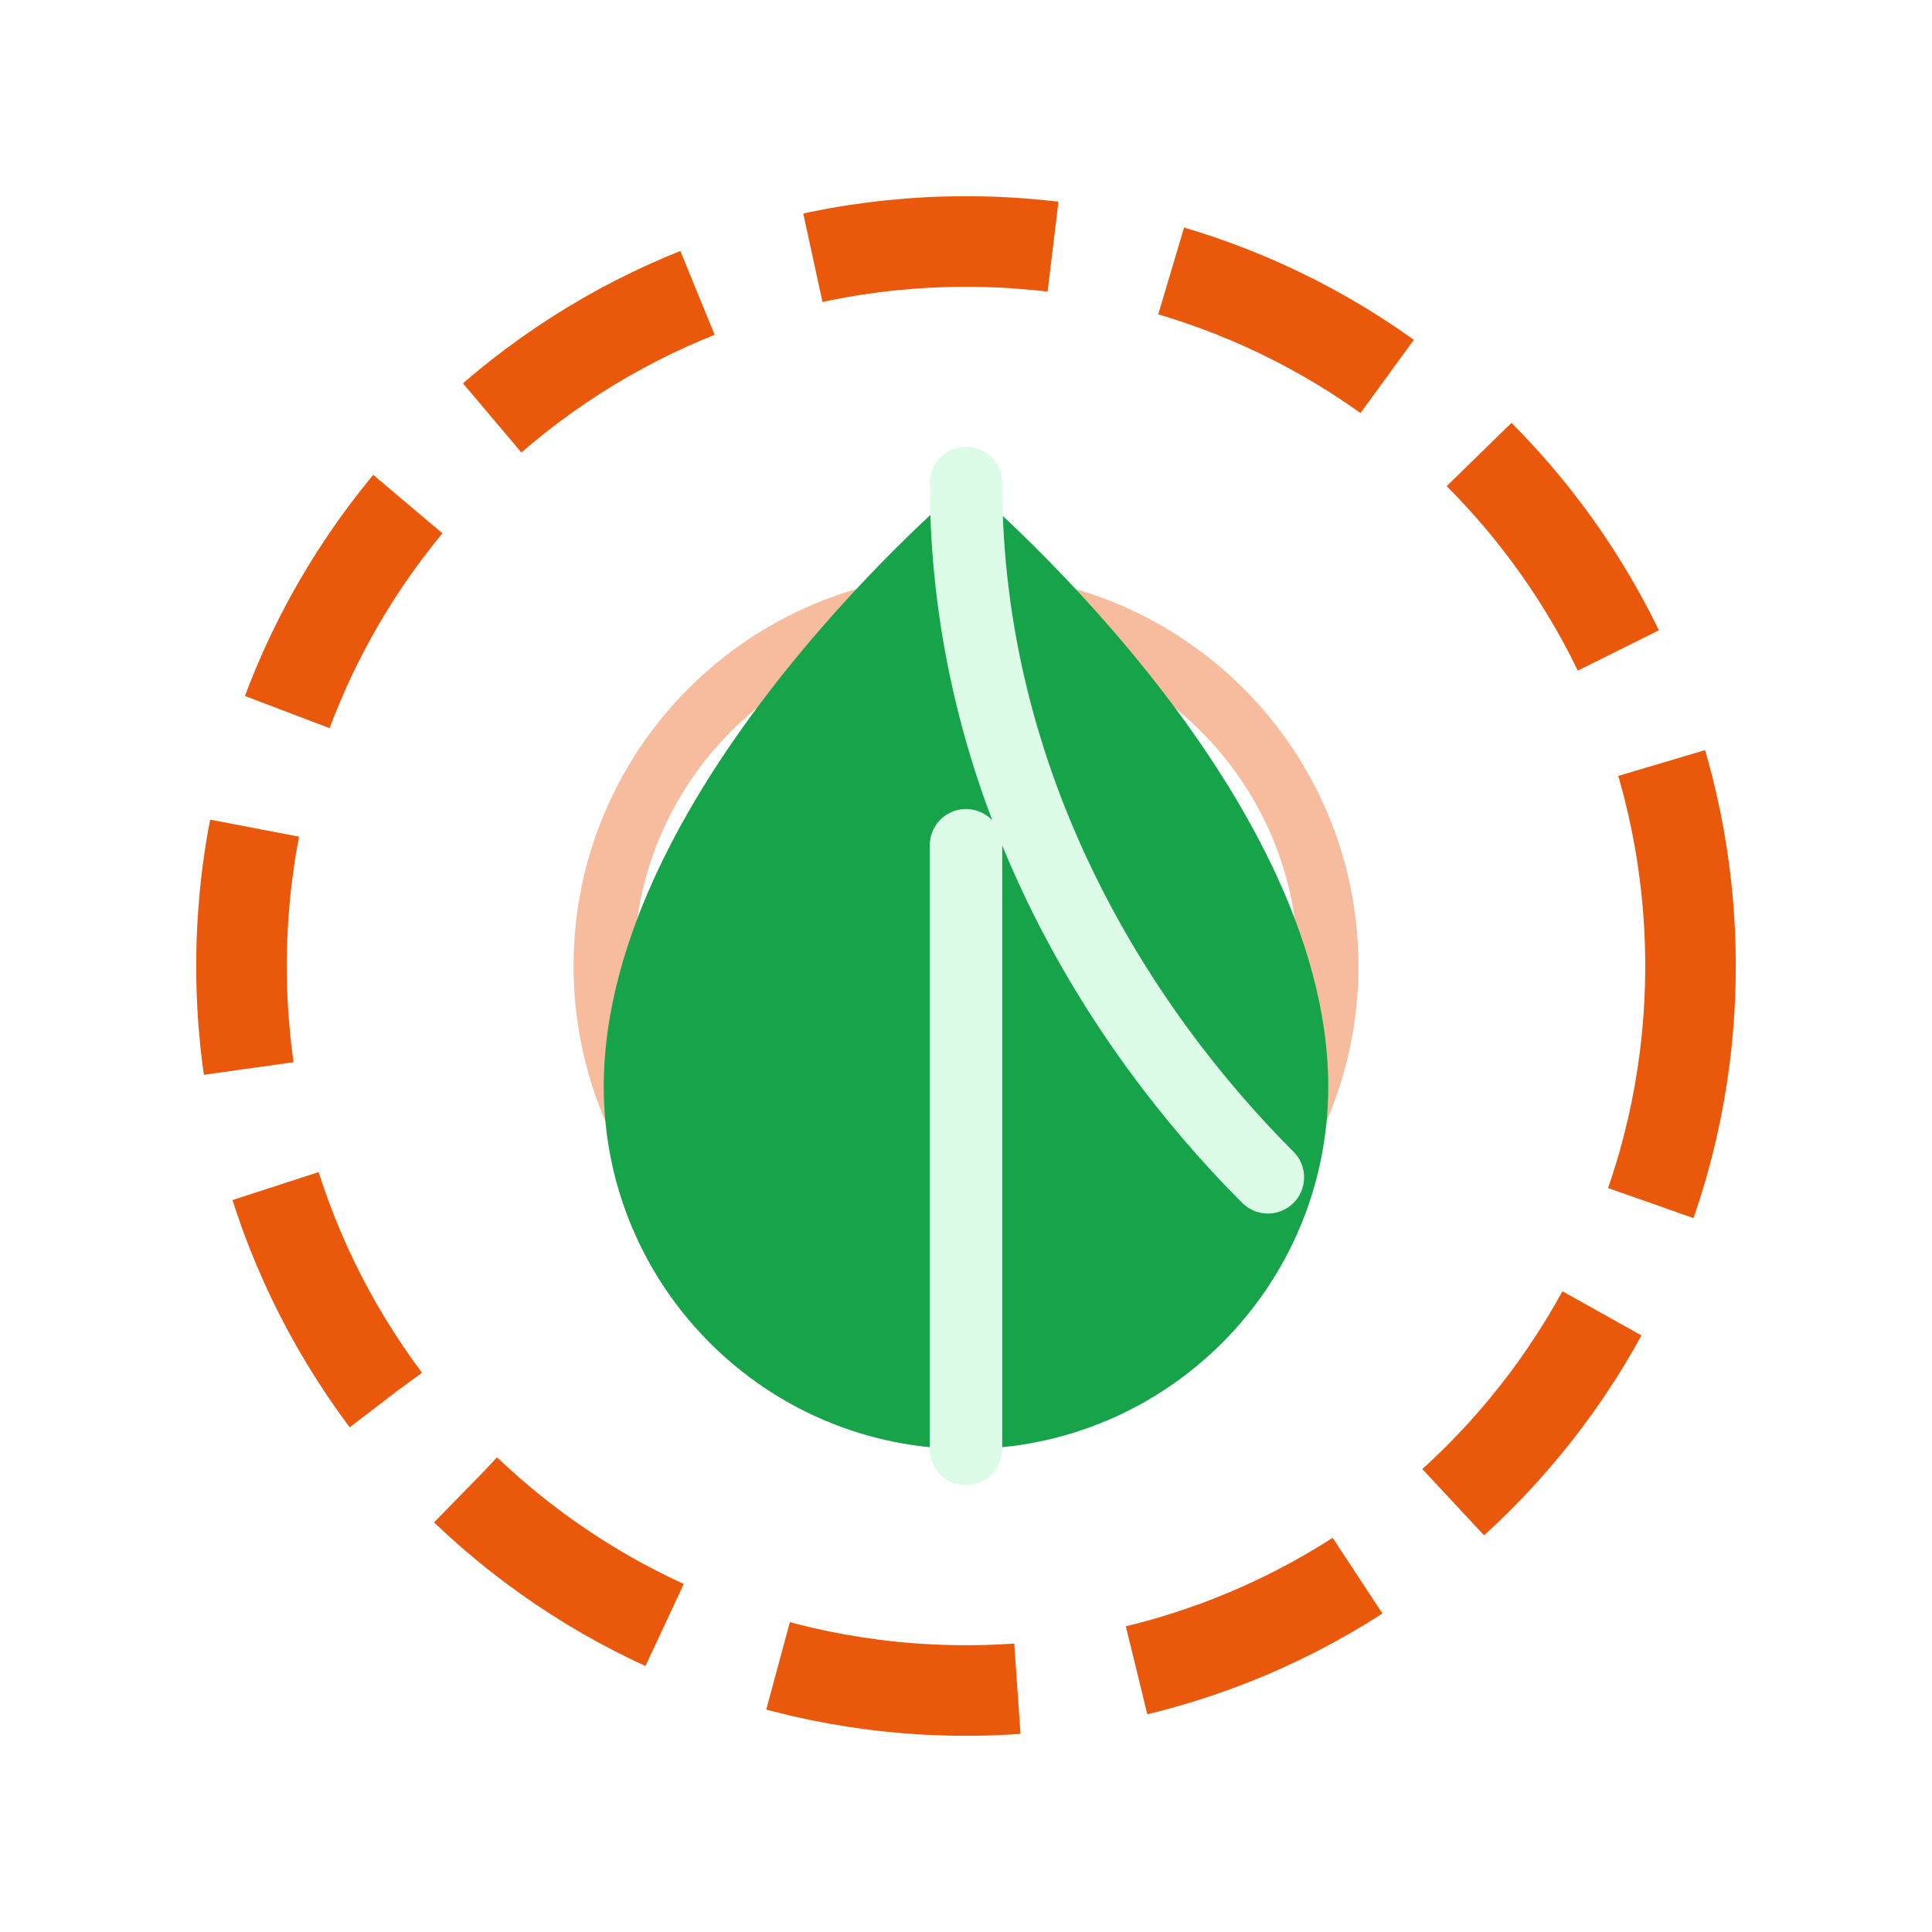
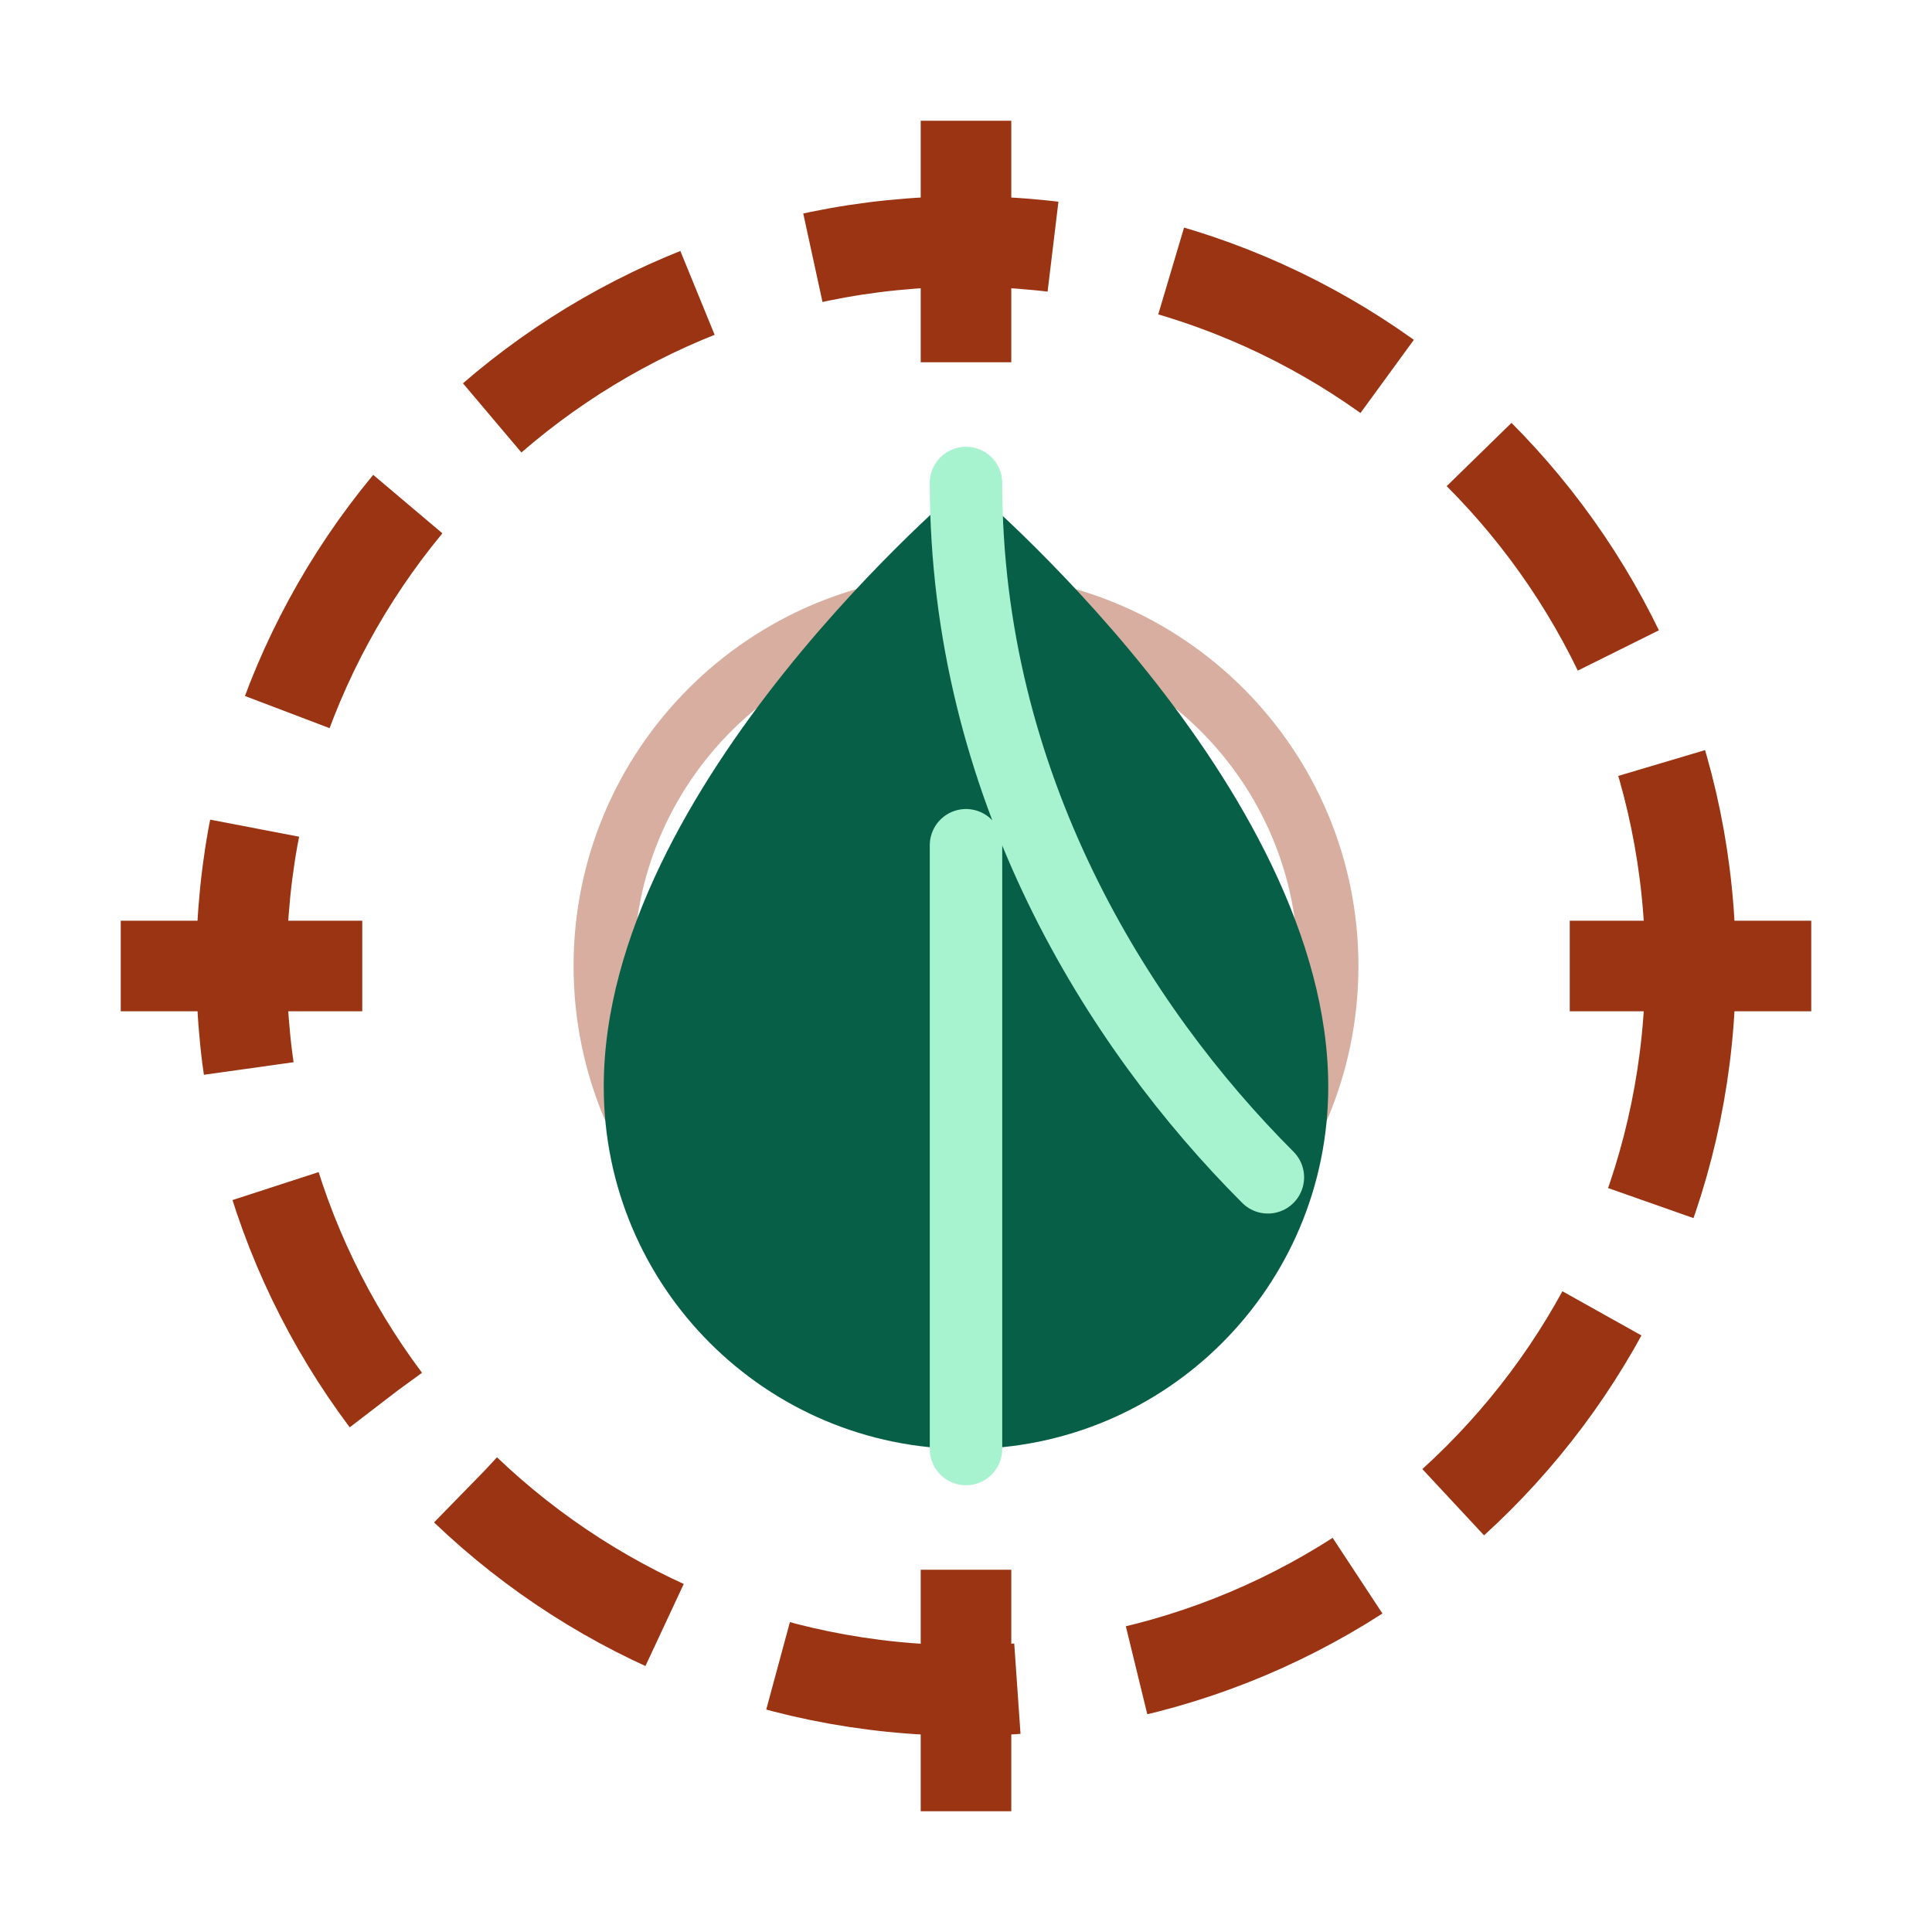
<svg xmlns="http://www.w3.org/2000/svg" viewBox="0 0 32 32" role="img" aria-label="NutriScope">
-   <circle cx="16" cy="16" r="12" fill="none" stroke="#ea580c" stroke-width="1.5" stroke-dasharray="4 2" />
-   <circle cx="16" cy="16" r="6" fill="none" stroke="#ea580c" stroke-width="1" opacity=".4" />
-   <path d="M16 8c0 0-6 5-6 10a6 6 0 0 0 12 0c0-5-6-10-6-10Z" fill="#16a34a" />
-   <path d="M16 8c0 5 2.5 9 5 11.5M16 24V14" fill="none" stroke="#dcfce7" stroke-width="1.2" stroke-linecap="round" />
+   <circle cx="16" cy="16" r="12" fill="none" stroke="#9a3412" stroke-width="1.5" stroke-dasharray="4 2" />
+   <circle cx="16" cy="16" r="6" fill="none" stroke="#9a3412" stroke-width="1" opacity=".4" />
+   <path d="M16 2V6M16 26V30M2 16H6M26 16H30" fill="none" stroke="#9a3412" stroke-width="1.5" />
+   <path d="M16 8c0 0-6 5-6 10a6 6 0 0 0 12 0c0-5-6-10-6-10Z" fill="#065f46" />
+   <path d="M16 8c0 5 2.5 9 5 11.5M16 24V14" fill="none" stroke="#a7f3d0" stroke-width="1.2" stroke-linecap="round" />
</svg>
